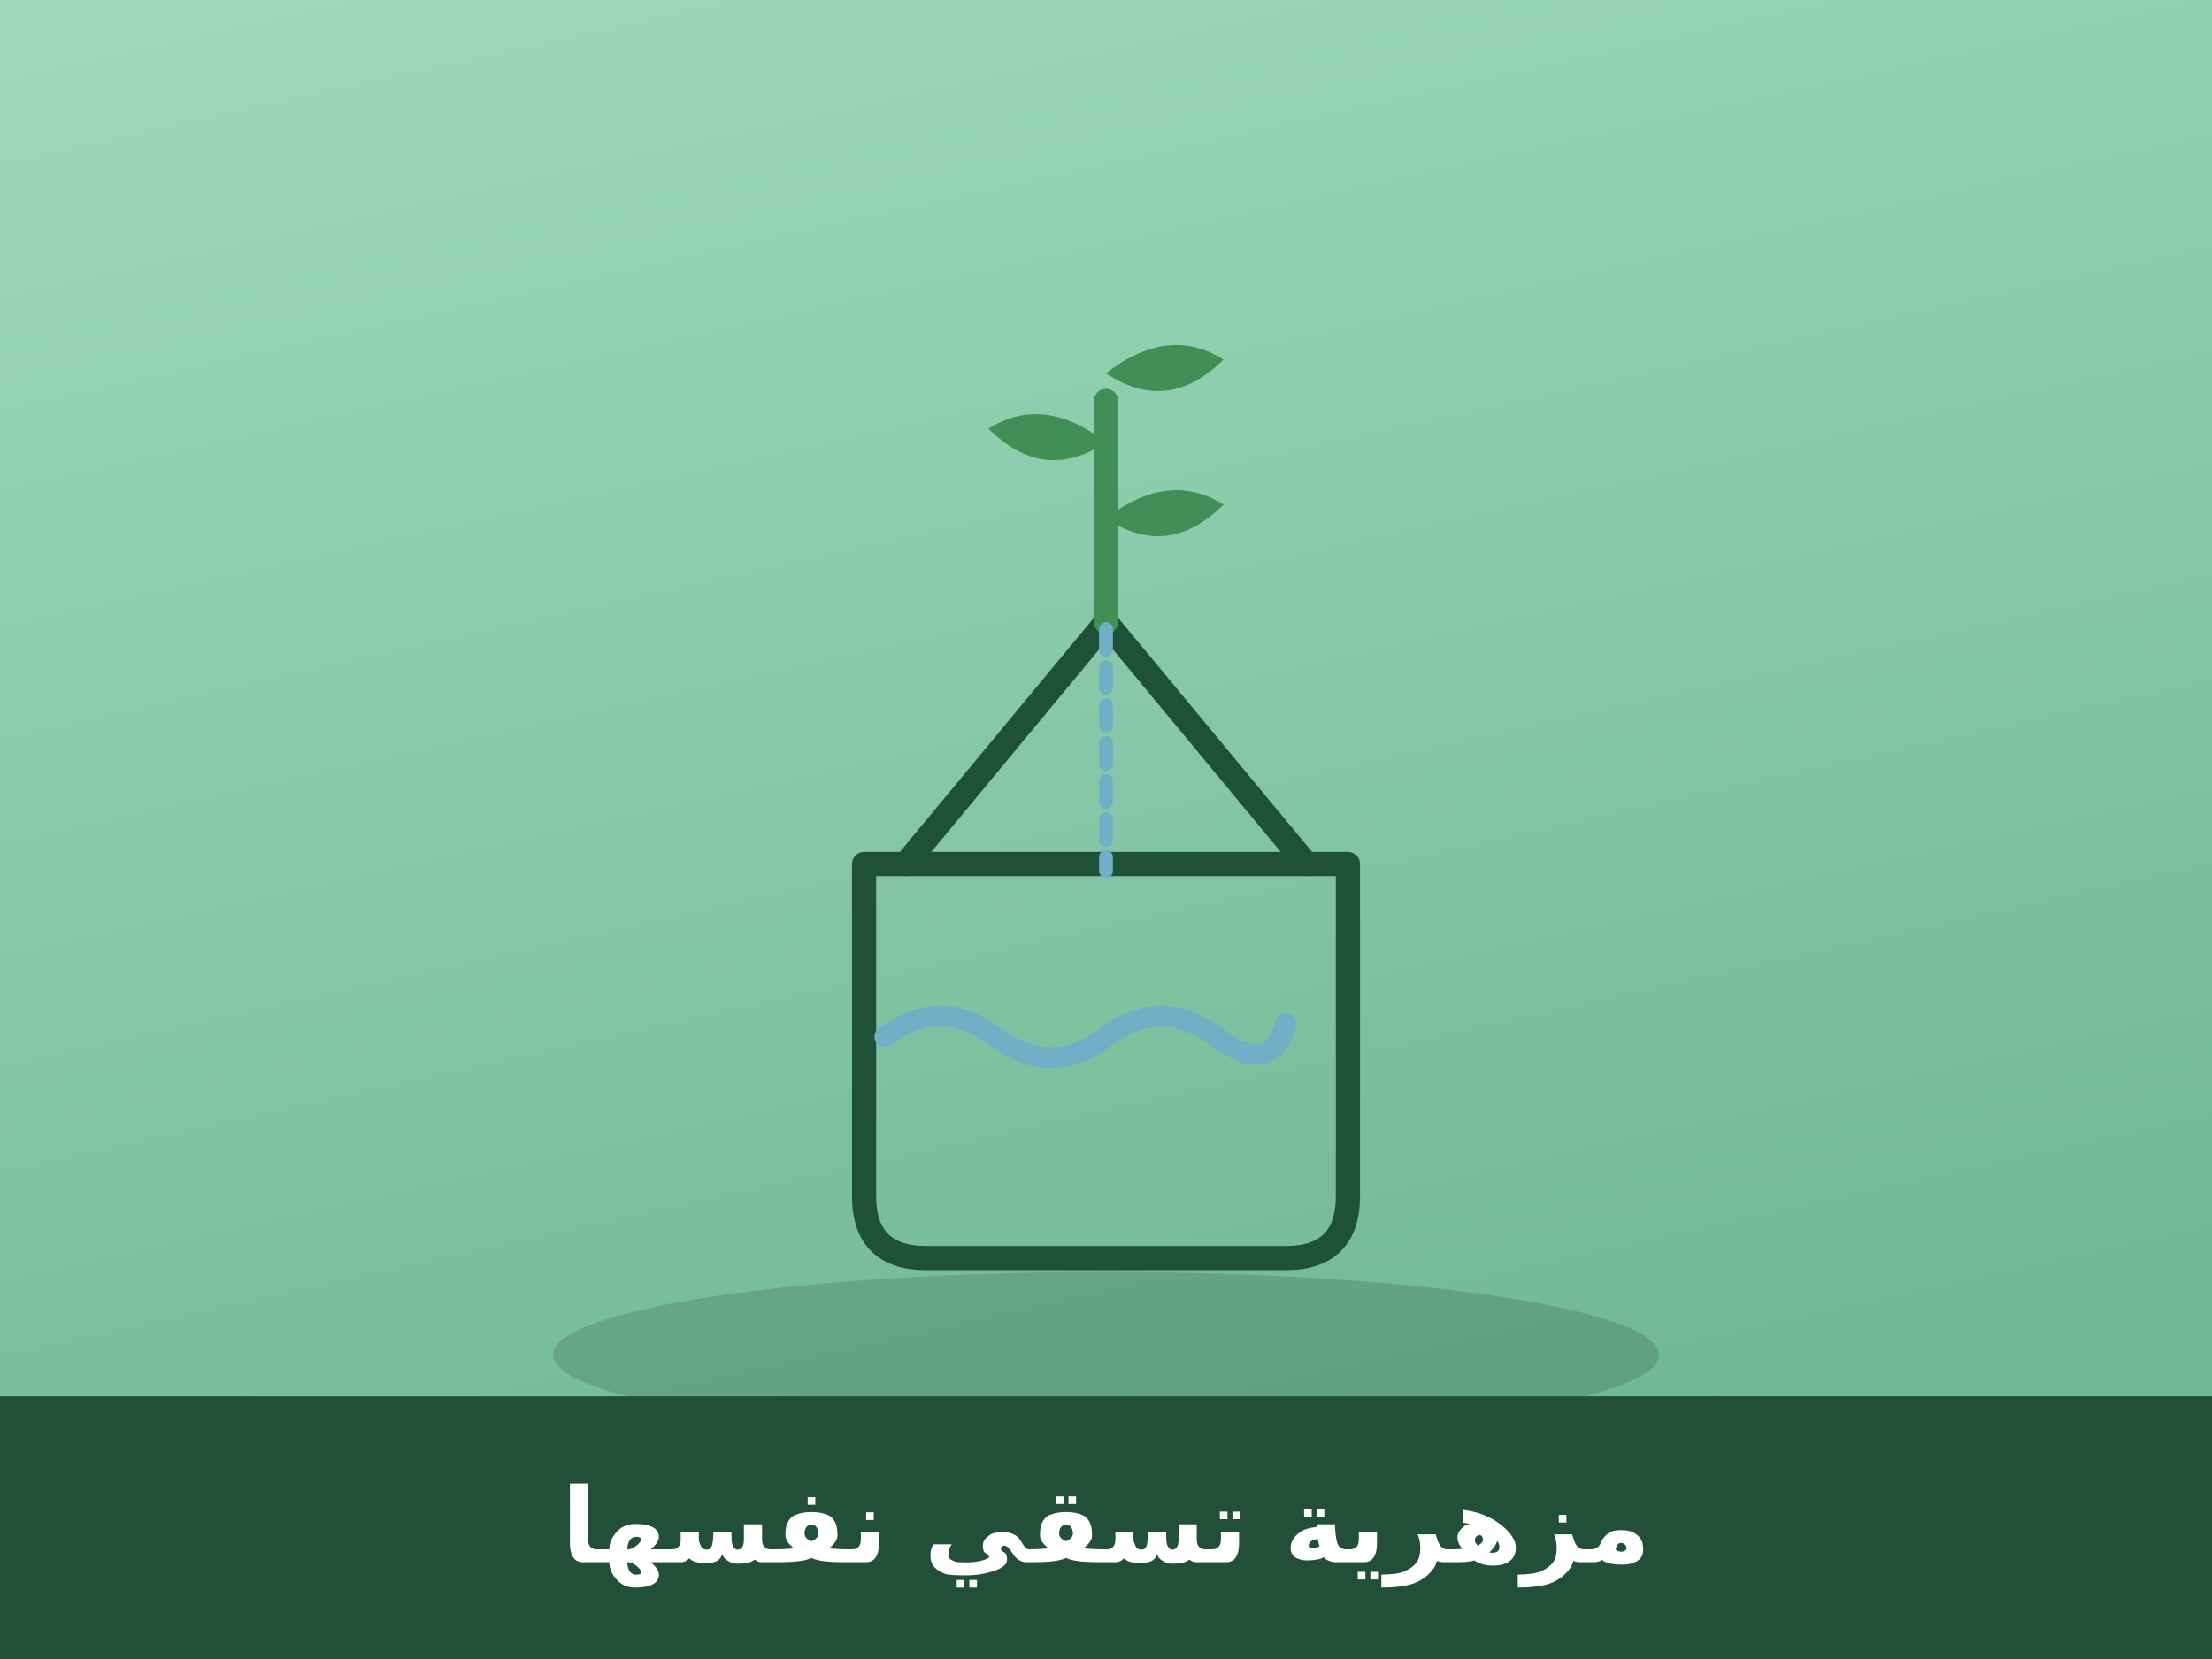
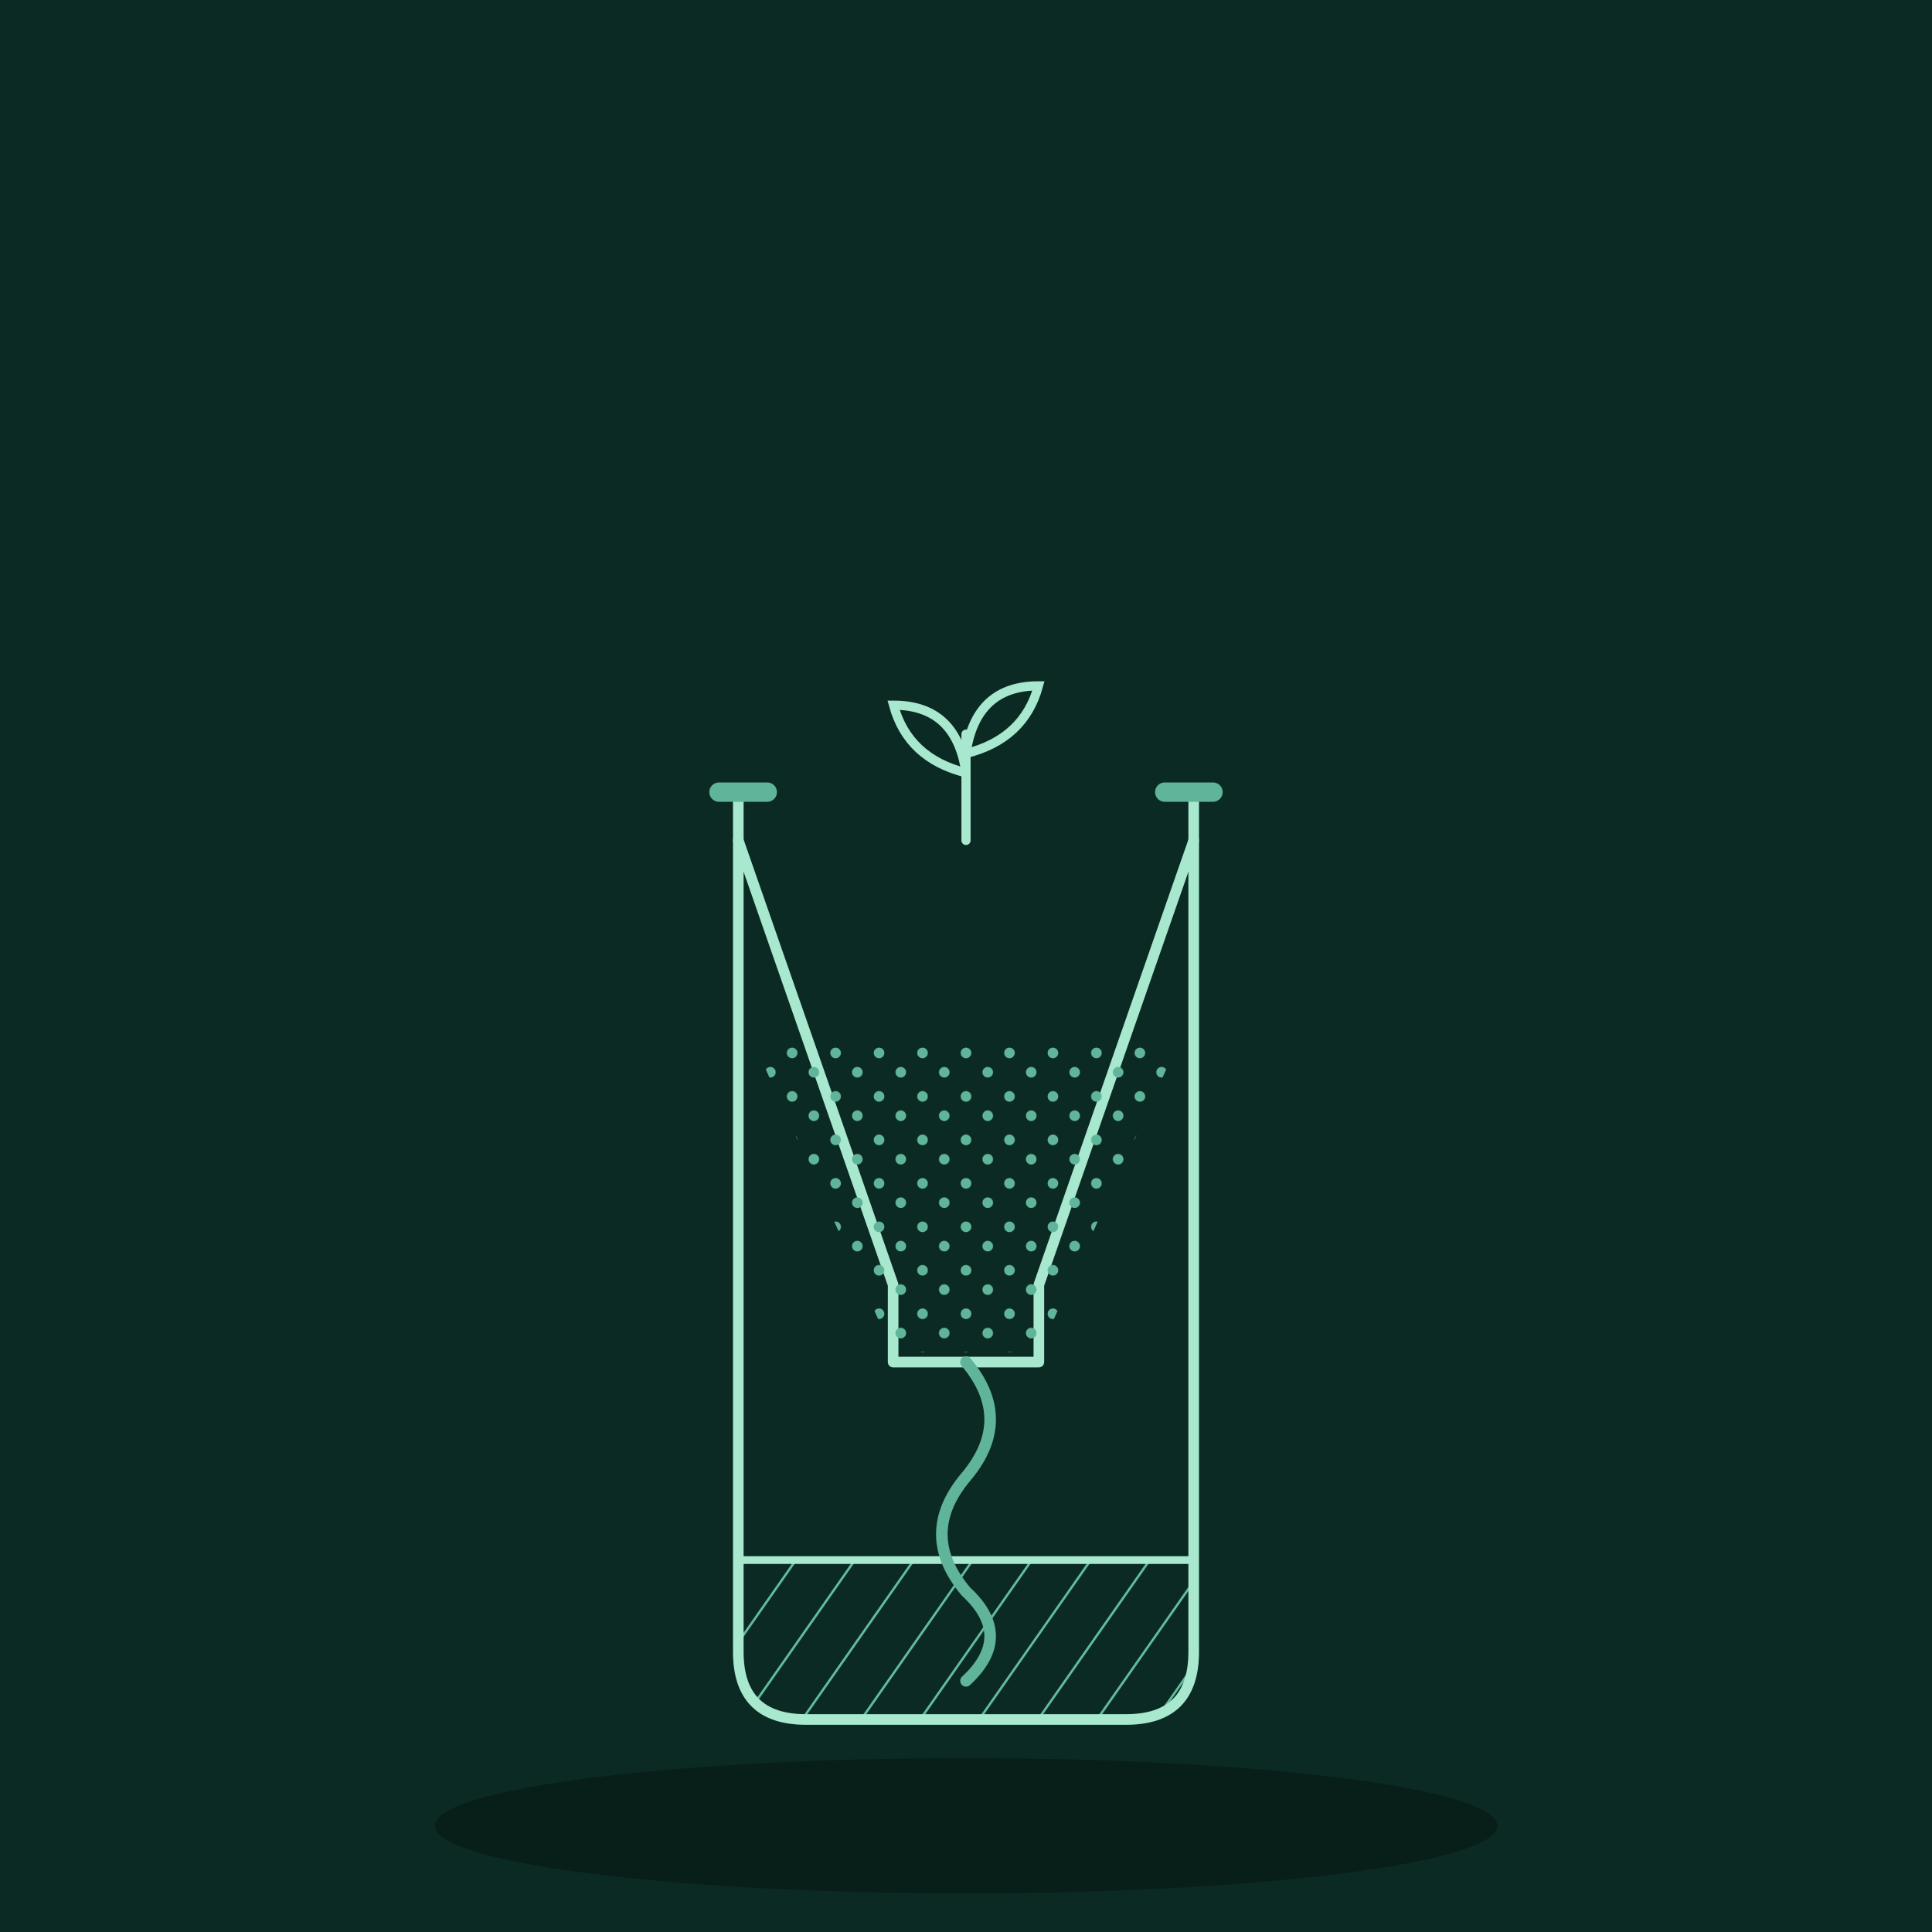
- <svg xmlns="http://www.w3.org/2000/svg" width="640" height="480" viewBox="0 0 640 480">
+ <svg xmlns="http://www.w3.org/2000/svg" viewBox="0 0 400 400" width="100%" role="img" aria-label="الشكل النهائي: مزهرية تسقي نفسها">
  <defs>
-     <linearGradient id="g" x1="0" y1="0" x2="0.3" y2="1">
-       <stop offset="0" stop-color="hsl(150 42% 74%)" />
-       <stop offset="1" stop-color="hsl(150 34% 58%)" />
-     </linearGradient>
-     <pattern id="soil" width="12" height="12" patternUnits="userSpaceOnUse">
-       <circle cx="3" cy="3" r="1.5" fill="hsl(150 45% 22%)" />
-       <circle cx="9" cy="8" r="1.5" fill="hsl(150 45% 22%)" />
+     <pattern id="bsoil" width="9" height="9" patternUnits="userSpaceOnUse">
+       <circle cx="2" cy="2" r="1.1" fill="#5fb499" />
+       <circle cx="6.5" cy="6" r="1.1" fill="#5fb499" />
+     </pattern>
+     <pattern id="bwater" width="10" height="10" patternUnits="userSpaceOnUse" patternTransform="rotate(35)">
+       <line x1="0" y1="0" x2="0" y2="10" stroke="#5fb499" stroke-width="1" />
    </pattern>
  </defs>
-   <rect width="640" height="480" fill="url(#g)" />
-   <ellipse cx="320" cy="392" rx="160" ry="24" fill="rgba(0,0,0,0.14)" />
+   <rect width="400" height="400" fill="#0b2a23" />
+   <ellipse cx="200" cy="378" rx="110" ry="14" fill="rgba(0,0,0,0.28)" />
  <g stroke-linecap="round">
-     <path d="M250 250h140v96q0 18 -18 18H268q-18 0 -18 -18z" fill="none" stroke="hsl(150 45% 22%)" stroke-width="7" stroke-linejoin="round" />
-     <path d="M256 300q16 -12 32 0t32 0t32 0t20 -4" fill="none" stroke="#6fb0c6" stroke-width="6" />
-     <path d="M262 250l58 -70l58 70" fill="none" stroke="hsl(150 45% 22%)" stroke-width="7" stroke-linejoin="round" />
-     <path d="M320 180v-64" stroke="#3f8f57" stroke-width="7" fill="none" />
-     <path d="M320 150 q18 -14 34 -4 q-16 16 -34 4 z" fill="#3f8f57" />
-     <path d="M320 128 q-18 -14 -34 -4 q16 16 34 4 z" fill="#3f8f57" />
-     <path d="M320 108 q18 -14 34 -4 q-16 16 -34 4 z" fill="#3f8f57" />
-     <path d="M320 182v70" stroke="#6fb0c6" stroke-width="4" stroke-dasharray="6 5" fill="none" />
+     <path d="M153.857 323 H246.143 V342 q0 14 -14 14 H166.857 q-14 0 -14 -14 Z" fill="url(#bwater)" />
+     <line x1="153.857" y1="323" x2="246.143" y2="323" stroke="#a7e8cf" stroke-width="1.6" />
+     <path d="M152.857 164 V342 q0 14 14 14 H233.143 q14 0 14 -14 V164" fill="none" stroke="#a7e8cf" stroke-width="2.2" stroke-linejoin="round" />
+     <path d="M152.857 174 L184.914 266 V282 h30.171 V266 L247.143 174" fill="none" stroke="#a7e8cf" stroke-width="2.2" stroke-linejoin="round" />
+     <path d="M155.686 215.04 H244.314 L215.086 280 H184.914 Z" fill="url(#bsoil)" />
+     <path d="M200 282 q10 11.88 0 23.76 q-10 11.88 0 23.76 q10 9.24 0 18.48" fill="none" stroke="#5fb499" stroke-width="2.4" />
+     <path d="M200 174 v-22 M200 160 q-12 -3 -15 -14 q13 0 15 14 M200 156 q12 -3 15 -14 q-13 0 -15 14" fill="none" stroke="#a7e8cf" stroke-width="1.9" />
+     <line x1="148.857" y1="164" x2="158.857" y2="164" stroke="#5fb499" stroke-width="4" />
+     <line x1="241.143" y1="164" x2="251.143" y2="164" stroke="#5fb499" stroke-width="4" />
  </g>
-   <rect x="0" y="404" width="640" height="76" fill="hsl(150 40% 22%)" />
-   <text x="320" y="452" fill="#fff" font-family="'Segoe UI',Tahoma,Arial,sans-serif" font-size="30" font-weight="700" text-anchor="middle" direction="rtl">مزهرية تسقي نفسها</text>
</svg>
